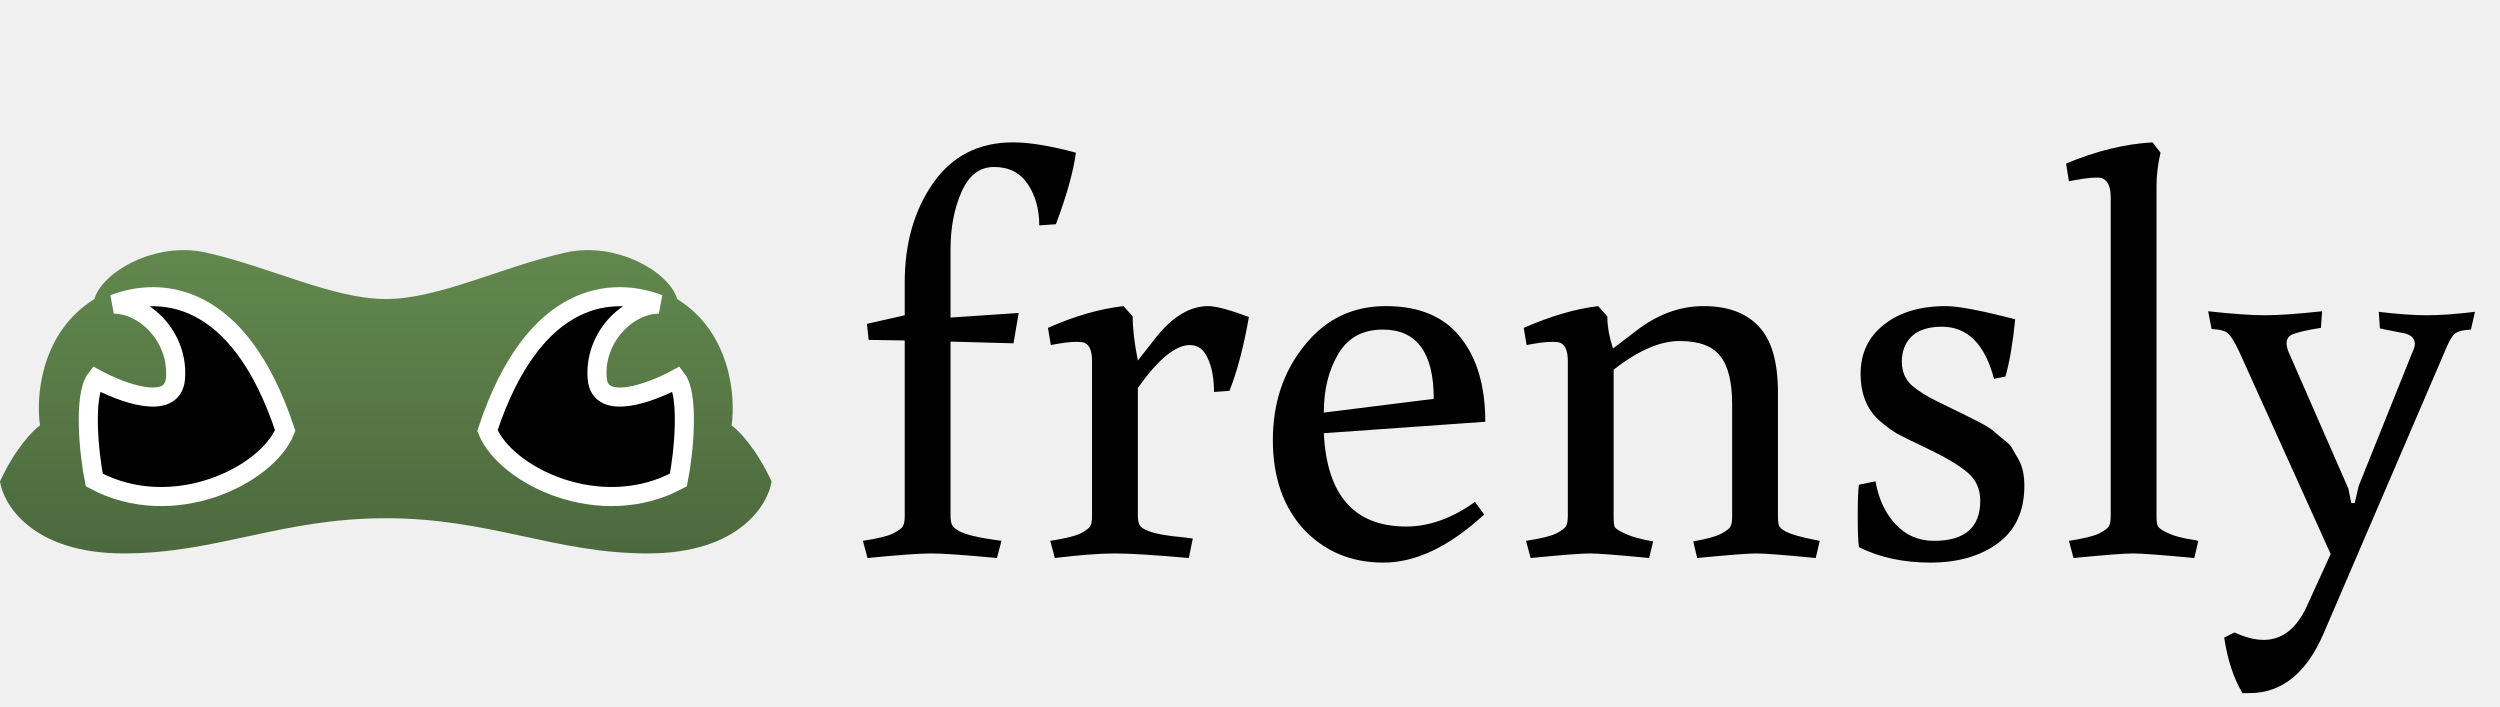
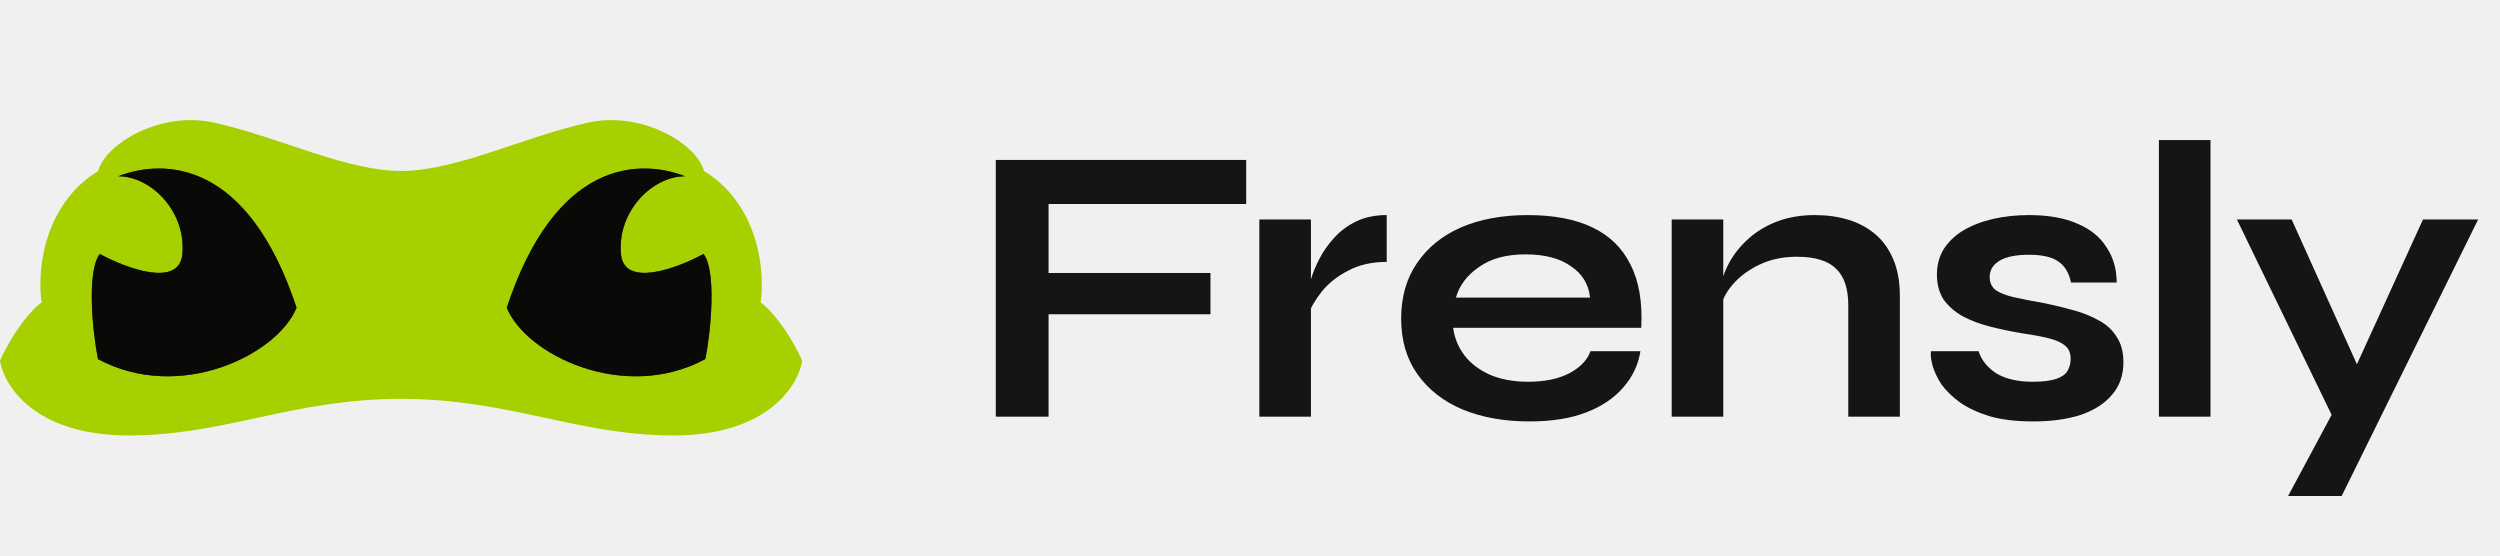
- <svg xmlns="http://www.w3.org/2000/svg" width="131" height="37" viewBox="0 0 131 37" fill="none">
-   <path d="M47.408 14.78C47.408 12.76 47.898 11.04 48.878 9.62C49.878 8.18 51.278 7.46 53.078 7.46C53.938 7.46 55.038 7.64 56.378 8C56.238 9.02 55.888 10.27 55.328 11.75L54.458 11.81C54.458 10.97 54.258 10.25 53.858 9.65C53.458 9.05 52.868 8.75 52.088 8.75C51.328 8.75 50.758 9.19 50.378 10.07C49.998 10.93 49.808 11.93 49.808 13.07V16.64L53.378 16.4L53.108 17.99L49.808 17.9V26.99C49.808 27.25 49.838 27.43 49.898 27.53C49.958 27.63 50.078 27.73 50.258 27.83C50.598 28.01 51.198 28.16 52.058 28.28L52.478 28.34L52.238 29.24C50.538 29.08 49.388 29 48.788 29C48.208 29 47.098 29.08 45.458 29.24L45.218 28.34C45.998 28.22 46.528 28.09 46.808 27.95C47.108 27.79 47.278 27.66 47.318 27.56C47.378 27.46 47.408 27.28 47.408 27.02V17.84L45.518 17.81L45.428 16.97L47.408 16.52V14.78ZM62.353 18.08C61.593 18.08 60.683 18.83 59.623 20.33V26.99C59.623 27.25 59.663 27.44 59.743 27.56C59.823 27.66 59.973 27.75 60.193 27.83C60.533 27.97 61.153 28.08 62.053 28.16L62.503 28.22L62.293 29.24C60.493 29.08 59.203 29 58.423 29C57.643 29 56.593 29.08 55.273 29.24L55.033 28.34C55.813 28.22 56.343 28.09 56.623 27.95C56.923 27.79 57.093 27.66 57.133 27.56C57.193 27.46 57.223 27.28 57.223 27.02V18.92C57.223 18.32 57.053 17.99 56.713 17.93C56.373 17.89 55.933 17.92 55.393 18.02L55.063 18.08L54.913 17.18C56.313 16.56 57.633 16.18 58.873 16.04L59.353 16.58C59.353 17.22 59.443 17.99 59.623 18.89L60.613 17.63C61.473 16.57 62.373 16.04 63.313 16.04C63.713 16.04 64.423 16.23 65.443 16.61C65.163 18.19 64.823 19.48 64.423 20.48L63.613 20.54C63.613 19.82 63.503 19.23 63.283 18.77C63.083 18.31 62.773 18.08 62.353 18.08ZM73.689 27.59C74.888 27.59 76.088 27.16 77.288 26.3L77.769 26.96C75.948 28.64 74.189 29.48 72.489 29.48C70.808 29.48 69.418 28.9 68.319 27.74C67.239 26.56 66.698 25 66.698 23.06C66.698 21.12 67.249 19.47 68.349 18.11C69.448 16.73 70.868 16.04 72.609 16.04C74.368 16.04 75.678 16.59 76.538 17.69C77.398 18.77 77.829 20.24 77.829 22.1L69.368 22.7C69.528 25.96 70.969 27.59 73.689 27.59ZM72.459 17.27C71.398 17.27 70.618 17.7 70.118 18.56C69.618 19.4 69.368 20.42 69.368 21.62L75.129 20.9C75.129 18.48 74.239 17.27 72.459 17.27ZM84.554 27.08C84.554 27.34 84.574 27.52 84.614 27.62C84.674 27.7 84.804 27.79 85.004 27.89C85.384 28.09 85.924 28.25 86.624 28.37L86.414 29.24C84.774 29.08 83.734 29 83.294 29C82.874 29 81.844 29.08 80.204 29.24L79.964 28.34C80.744 28.22 81.274 28.09 81.554 27.95C81.854 27.79 82.024 27.66 82.064 27.56C82.124 27.46 82.154 27.28 82.154 27.02V18.92C82.154 18.32 81.984 17.99 81.644 17.93C81.304 17.89 80.864 17.92 80.324 18.02L79.994 18.08L79.844 17.18C81.264 16.56 82.564 16.18 83.744 16.04L84.224 16.58C84.224 17.1 84.324 17.66 84.524 18.26L85.664 17.39C86.804 16.49 88.004 16.04 89.264 16.04C90.524 16.04 91.484 16.39 92.144 17.09C92.824 17.79 93.164 18.95 93.164 20.57V27.02C93.164 27.28 93.184 27.46 93.224 27.56C93.284 27.66 93.404 27.76 93.584 27.86C93.864 28 94.354 28.14 95.054 28.28L95.354 28.34L95.144 29.24C93.504 29.08 92.464 29 92.024 29C91.604 29 90.574 29.08 88.934 29.24L88.724 28.37C89.404 28.25 89.884 28.12 90.164 27.98C90.464 27.82 90.634 27.69 90.674 27.59C90.734 27.49 90.764 27.32 90.764 27.08V21.17C90.764 20.01 90.554 19.17 90.134 18.65C89.734 18.13 89.024 17.87 88.004 17.87C86.984 17.87 85.834 18.37 84.554 19.37V27.08ZM101.336 28.34C102.956 28.34 103.766 27.64 103.766 26.24C103.766 25.62 103.536 25.12 103.076 24.74C102.616 24.36 101.966 23.97 101.126 23.57C100.286 23.17 99.716 22.89 99.416 22.73C99.116 22.55 98.806 22.32 98.486 22.04C97.826 21.46 97.496 20.64 97.496 19.58C97.496 18.52 97.896 17.67 98.696 17.03C99.516 16.37 100.606 16.04 101.966 16.04C102.606 16.04 103.816 16.27 105.596 16.73C105.476 17.95 105.306 18.95 105.086 19.73L104.486 19.85C104.006 18.03 103.096 17.12 101.756 17.12C101.056 17.12 100.526 17.29 100.166 17.63C99.826 17.97 99.656 18.41 99.656 18.95C99.656 19.47 99.836 19.89 100.196 20.21C100.556 20.51 100.986 20.78 101.486 21.02C101.986 21.26 102.416 21.47 102.776 21.65L103.436 21.98C104.036 22.28 104.396 22.5 104.516 22.64C104.656 22.76 104.836 22.91 105.056 23.09C105.276 23.25 105.416 23.41 105.476 23.57C105.556 23.71 105.656 23.88 105.776 24.08C105.976 24.44 106.076 24.9 106.076 25.46C106.076 26.78 105.616 27.78 104.696 28.46C103.776 29.14 102.596 29.48 101.156 29.48C99.736 29.48 98.486 29.21 97.406 28.67C97.366 28.39 97.346 27.85 97.346 27.05C97.346 26.23 97.366 25.68 97.406 25.4L98.276 25.22C98.436 26.14 98.786 26.89 99.326 27.47C99.866 28.05 100.536 28.34 101.336 28.34ZM113.002 27.02C113.002 27.28 113.022 27.46 113.062 27.56C113.122 27.66 113.252 27.76 113.452 27.86C113.832 28.06 114.312 28.2 114.892 28.28L115.192 28.34L114.982 29.24C113.282 29.08 112.212 29 111.772 29C111.332 29 110.292 29.08 108.652 29.24L108.412 28.34C109.192 28.22 109.722 28.09 110.002 27.95C110.302 27.79 110.472 27.66 110.512 27.56C110.572 27.46 110.602 27.28 110.602 27.02V10.34C110.602 9.76 110.432 9.42 110.092 9.32C109.812 9.28 109.352 9.32 108.712 9.44L108.412 9.5L108.262 8.57C109.842 7.91 111.352 7.54 112.792 7.46L113.212 8C113.072 8.6 113.002 9.18 113.002 9.74C113.002 10.3 113.002 10.69 113.002 10.91V27.02ZM117.867 36.32H117.507C117.047 35.56 116.727 34.59 116.547 33.41L117.087 33.14C117.647 33.4 118.157 33.53 118.617 33.53C119.577 33.53 120.327 32.95 120.867 31.79L122.127 29.03L117.327 18.41C117.087 17.91 116.897 17.6 116.757 17.48C116.617 17.34 116.327 17.26 115.887 17.24L115.707 16.31C116.987 16.45 117.977 16.52 118.677 16.52C119.397 16.52 120.397 16.45 121.677 16.31L121.617 17.18C120.977 17.28 120.517 17.38 120.237 17.48C119.957 17.56 119.817 17.73 119.817 17.99C119.817 18.11 119.847 18.25 119.907 18.41L123.057 25.61L123.207 26.36H123.387L123.597 25.46L126.417 18.44C126.497 18.28 126.537 18.14 126.537 18.02C126.537 17.76 126.377 17.58 126.057 17.48L124.707 17.21L124.647 16.34C125.647 16.46 126.487 16.52 127.167 16.52C127.847 16.52 128.687 16.46 129.687 16.34L129.477 17.27C129.037 17.29 128.747 17.37 128.607 17.51C128.467 17.63 128.297 17.94 128.097 18.44L121.767 33.17C120.867 35.27 119.567 36.32 117.867 36.32Z" fill="black" />
-   <path d="M10.801 13.235C8.118 12.631 5.338 14.271 4.947 15.669C2.129 17.413 1.873 20.811 2.097 22.292C1.733 22.544 0.805 23.483 0 25.227C0.154 26.353 1.62 29 6.483 29C11.346 29 14.746 27.155 20.215 27.155C25.683 27.155 29.084 29 33.947 29C38.81 29 40.276 26.353 40.43 25.227C39.625 23.483 38.697 22.544 38.334 22.292C38.557 20.811 38.301 17.413 35.483 15.669C35.092 14.271 32.312 12.631 29.629 13.235C26.276 13.989 22.982 15.669 20.215 15.669C17.448 15.669 14.155 13.989 10.801 13.235Z" fill="url(#paint0_linear_21_223)" />
-   <path d="M14.945 22.56C12.485 15.114 8.273 15.042 5.964 15.936C7.602 15.936 9.383 17.694 9.193 19.853C9.04 21.58 6.354 20.573 5.03 19.853C4.363 20.717 4.662 23.796 4.94 25.152C9.065 27.368 14.005 24.91 14.945 22.56Z" fill="black" stroke="white" />
-   <path d="M25.542 22.56C28.003 15.114 32.214 15.042 34.524 15.936C32.886 15.936 31.105 17.694 31.295 19.853C31.447 21.58 34.133 20.573 35.457 19.853C36.125 20.717 35.825 23.796 35.547 25.152C31.423 27.368 26.483 24.91 25.542 22.56Z" fill="black" stroke="white" />
-   <defs>
-     <linearGradient id="paint0_linear_21_223" x1="20.215" y1="13.106" x2="20.215" y2="29" gradientUnits="userSpaceOnUse">
-       <stop stop-color="#62884E" />
-       <stop offset="1" stop-color="#4C693D" />
-     </linearGradient>
-   </defs>
+ <svg xmlns="http://www.w3.org/2000/svg" width="126" height="28" viewBox="0 0 126 28" fill="none">
+   <path d="M10.801 6.182C8.118 5.578 5.338 7.218 4.947 8.616C2.129 10.36 1.873 13.758 2.097 15.239C1.733 15.491 0.805 16.43 0 18.174C0.154 19.3 1.62 21.947 6.483 21.947C11.346 21.947 14.746 20.102 20.215 20.102C25.683 20.102 29.084 21.947 33.947 21.947C38.81 21.947 40.276 19.3 40.43 18.174C39.625 16.43 38.697 15.491 38.334 15.239C38.557 13.758 38.301 10.36 35.483 8.616C35.092 7.218 32.312 5.578 29.629 6.182C26.276 6.936 22.982 8.616 20.215 8.616C17.448 8.616 14.155 6.936 10.801 6.182Z" fill="#A6D000" />
+   <path d="M14.945 15.507C12.484 8.061 8.273 7.989 5.963 8.883C7.602 8.883 9.383 10.64 9.192 12.8C9.04 14.527 6.354 13.52 5.03 12.8C4.362 13.664 4.662 16.743 4.94 18.099C9.064 20.315 14.005 17.857 14.945 15.507Z" fill="#151614" />
+   <path d="M14.945 15.507C12.484 8.061 8.273 7.989 5.963 8.883C7.602 8.883 9.383 10.64 9.192 12.8C9.04 14.527 6.354 13.52 5.03 12.8C4.362 13.664 4.662 16.743 4.94 18.099C9.064 20.315 14.005 17.857 14.945 15.507Z" fill="black" fill-opacity="0.2" />
+   <path d="M14.945 15.507C12.484 8.061 8.273 7.989 5.963 8.883C7.602 8.883 9.383 10.64 9.192 12.8C9.04 14.527 6.354 13.52 5.03 12.8C4.362 13.664 4.662 16.743 4.94 18.099C9.064 20.315 14.005 17.857 14.945 15.507Z" fill="black" fill-opacity="0.2" />
+   <path d="M14.945 15.507C12.484 8.061 8.273 7.989 5.963 8.883C7.602 8.883 9.383 10.64 9.192 12.8C9.04 14.527 6.354 13.52 5.03 12.8C4.362 13.664 4.662 16.743 4.94 18.099C9.064 20.315 14.005 17.857 14.945 15.507Z" fill="black" fill-opacity="0.2" />
+   <path d="M14.945 15.507C12.484 8.061 8.273 7.989 5.963 8.883C7.602 8.883 9.383 10.64 9.192 12.8C9.04 14.527 6.354 13.52 5.03 12.8C4.362 13.664 4.662 16.743 4.94 18.099C9.064 20.315 14.005 17.857 14.945 15.507Z" fill="black" fill-opacity="0.2" />
+   <path d="M25.543 15.507C28.003 8.061 32.214 7.989 34.524 8.883C32.886 8.883 31.105 10.64 31.295 12.8C31.447 14.527 34.133 13.52 35.457 12.8C36.125 13.664 35.825 16.743 35.547 18.099C31.423 20.315 26.483 17.857 25.543 15.507Z" fill="#151614" />
+   <path d="M25.543 15.507C28.003 8.061 32.214 7.989 34.524 8.883C32.886 8.883 31.105 10.64 31.295 12.8C31.447 14.527 34.133 13.52 35.457 12.8C36.125 13.664 35.825 16.743 35.547 18.099C31.423 20.315 26.483 17.857 25.543 15.507Z" fill="black" fill-opacity="0.2" />
+   <path d="M25.543 15.507C28.003 8.061 32.214 7.989 34.524 8.883C32.886 8.883 31.105 10.64 31.295 12.8C31.447 14.527 34.133 13.52 35.457 12.8C36.125 13.664 35.825 16.743 35.547 18.099C31.423 20.315 26.483 17.857 25.543 15.507Z" fill="black" fill-opacity="0.2" />
+   <path d="M25.543 15.507C28.003 8.061 32.214 7.989 34.524 8.883C32.886 8.883 31.105 10.64 31.295 12.8C31.447 14.527 34.133 13.52 35.457 12.8C36.125 13.664 35.825 16.743 35.547 18.099C31.423 20.315 26.483 17.857 25.543 15.507Z" fill="black" fill-opacity="0.2" />
+   <path d="M25.543 15.507C28.003 8.061 32.214 7.989 34.524 8.883C32.886 8.883 31.105 10.64 31.295 12.8C31.447 14.527 34.133 13.52 35.457 12.8C36.125 13.664 35.825 16.743 35.547 18.099C31.423 20.315 26.483 17.857 25.543 15.507Z" fill="black" fill-opacity="0.2" />
+   <path d="M62.808 8.06V10.28H52.848V13.76H61.008V15.84H52.848V21H50.188V8.06H62.808ZM63.471 11.06H66.071V21H63.471V11.06ZM69.891 13.2C69.144 13.2 68.498 13.347 67.951 13.64C67.404 13.92 66.965 14.267 66.631 14.68C66.298 15.093 66.064 15.493 65.931 15.88L65.911 14.78C65.924 14.62 65.978 14.387 66.071 14.08C66.165 13.76 66.305 13.42 66.491 13.06C66.678 12.687 66.924 12.333 67.231 12C67.538 11.653 67.911 11.373 68.351 11.16C68.791 10.947 69.305 10.84 69.891 10.84V13.2ZM80.159 17.7H82.678C82.572 18.38 82.285 18.987 81.819 19.52C81.365 20.053 80.745 20.473 79.959 20.78C79.172 21.087 78.212 21.24 77.079 21.24C75.812 21.24 74.692 21.04 73.719 20.64C72.745 20.227 71.985 19.633 71.439 18.86C70.892 18.087 70.618 17.153 70.618 16.06C70.618 14.967 70.885 14.033 71.418 13.26C71.952 12.473 72.692 11.873 73.638 11.46C74.599 11.047 75.719 10.84 76.999 10.84C78.305 10.84 79.392 11.047 80.258 11.46C81.125 11.873 81.765 12.5 82.178 13.34C82.605 14.167 82.785 15.227 82.719 16.52H73.239C73.305 17.027 73.492 17.487 73.799 17.9C74.118 18.313 74.545 18.64 75.079 18.88C75.625 19.12 76.272 19.24 77.019 19.24C77.845 19.24 78.532 19.1 79.079 18.82C79.638 18.527 79.999 18.153 80.159 17.7ZM76.879 12.82C75.918 12.82 75.138 13.033 74.538 13.46C73.939 13.873 73.552 14.387 73.379 15H80.138C80.072 14.333 79.752 13.807 79.178 13.42C78.618 13.02 77.852 12.82 76.879 12.82ZM84.253 11.06H86.853V21H84.253V11.06ZM91.473 10.84C92.087 10.84 92.653 10.92 93.173 11.08C93.693 11.24 94.147 11.487 94.533 11.82C94.92 12.153 95.22 12.58 95.433 13.1C95.647 13.607 95.753 14.213 95.753 14.92V21H93.153V15.38C93.153 14.54 92.947 13.927 92.533 13.54C92.133 13.14 91.473 12.94 90.553 12.94C89.86 12.94 89.233 13.073 88.673 13.34C88.113 13.607 87.66 13.947 87.313 14.36C86.967 14.76 86.767 15.18 86.713 15.62L86.693 14.6C86.76 14.133 86.913 13.68 87.153 13.24C87.393 12.8 87.713 12.4 88.113 12.04C88.527 11.667 89.013 11.373 89.573 11.16C90.133 10.947 90.767 10.84 91.473 10.84ZM97.32 17.7H99.72C99.867 18.153 100.167 18.527 100.62 18.82C101.087 19.1 101.694 19.24 102.44 19.24C102.947 19.24 103.34 19.193 103.62 19.1C103.9 19.007 104.094 18.873 104.2 18.7C104.307 18.513 104.36 18.307 104.36 18.08C104.36 17.8 104.274 17.587 104.1 17.44C103.927 17.28 103.66 17.153 103.3 17.06C102.94 16.967 102.48 16.88 101.92 16.8C101.36 16.707 100.82 16.593 100.3 16.46C99.78 16.327 99.32 16.153 98.92 15.94C98.52 15.713 98.2 15.433 97.96 15.1C97.734 14.753 97.62 14.333 97.62 13.84C97.62 13.36 97.734 12.933 97.96 12.56C98.2 12.187 98.527 11.873 98.94 11.62C99.367 11.367 99.86 11.173 100.42 11.04C100.994 10.907 101.607 10.84 102.26 10.84C103.247 10.84 104.067 10.987 104.72 11.28C105.374 11.56 105.86 11.96 106.18 12.48C106.514 12.987 106.68 13.573 106.68 14.24H104.38C104.274 13.747 104.06 13.393 103.74 13.18C103.42 12.953 102.927 12.84 102.26 12.84C101.607 12.84 101.114 12.94 100.78 13.14C100.447 13.34 100.28 13.613 100.28 13.96C100.28 14.24 100.38 14.46 100.58 14.62C100.794 14.767 101.1 14.887 101.5 14.98C101.914 15.073 102.427 15.173 103.04 15.28C103.56 15.387 104.054 15.507 104.52 15.64C105 15.773 105.427 15.947 105.8 16.16C106.174 16.36 106.467 16.633 106.68 16.98C106.907 17.313 107.02 17.74 107.02 18.26C107.02 18.9 106.834 19.44 106.46 19.88C106.1 20.32 105.58 20.66 104.9 20.9C104.22 21.127 103.407 21.24 102.46 21.24C101.62 21.24 100.894 21.153 100.28 20.98C99.68 20.793 99.18 20.56 98.78 20.28C98.38 19.987 98.067 19.68 97.84 19.36C97.627 19.027 97.48 18.713 97.4 18.42C97.32 18.127 97.294 17.887 97.32 17.7ZM108.809 7.06H111.409V21H108.809V7.06ZM112.739 11.06H115.499L119.799 20.6L117.559 21L112.739 11.06ZM124.899 11.06L118.019 25H115.319L118.259 19.52L122.119 11.06H124.899Z" fill="#151614" />
</svg>
